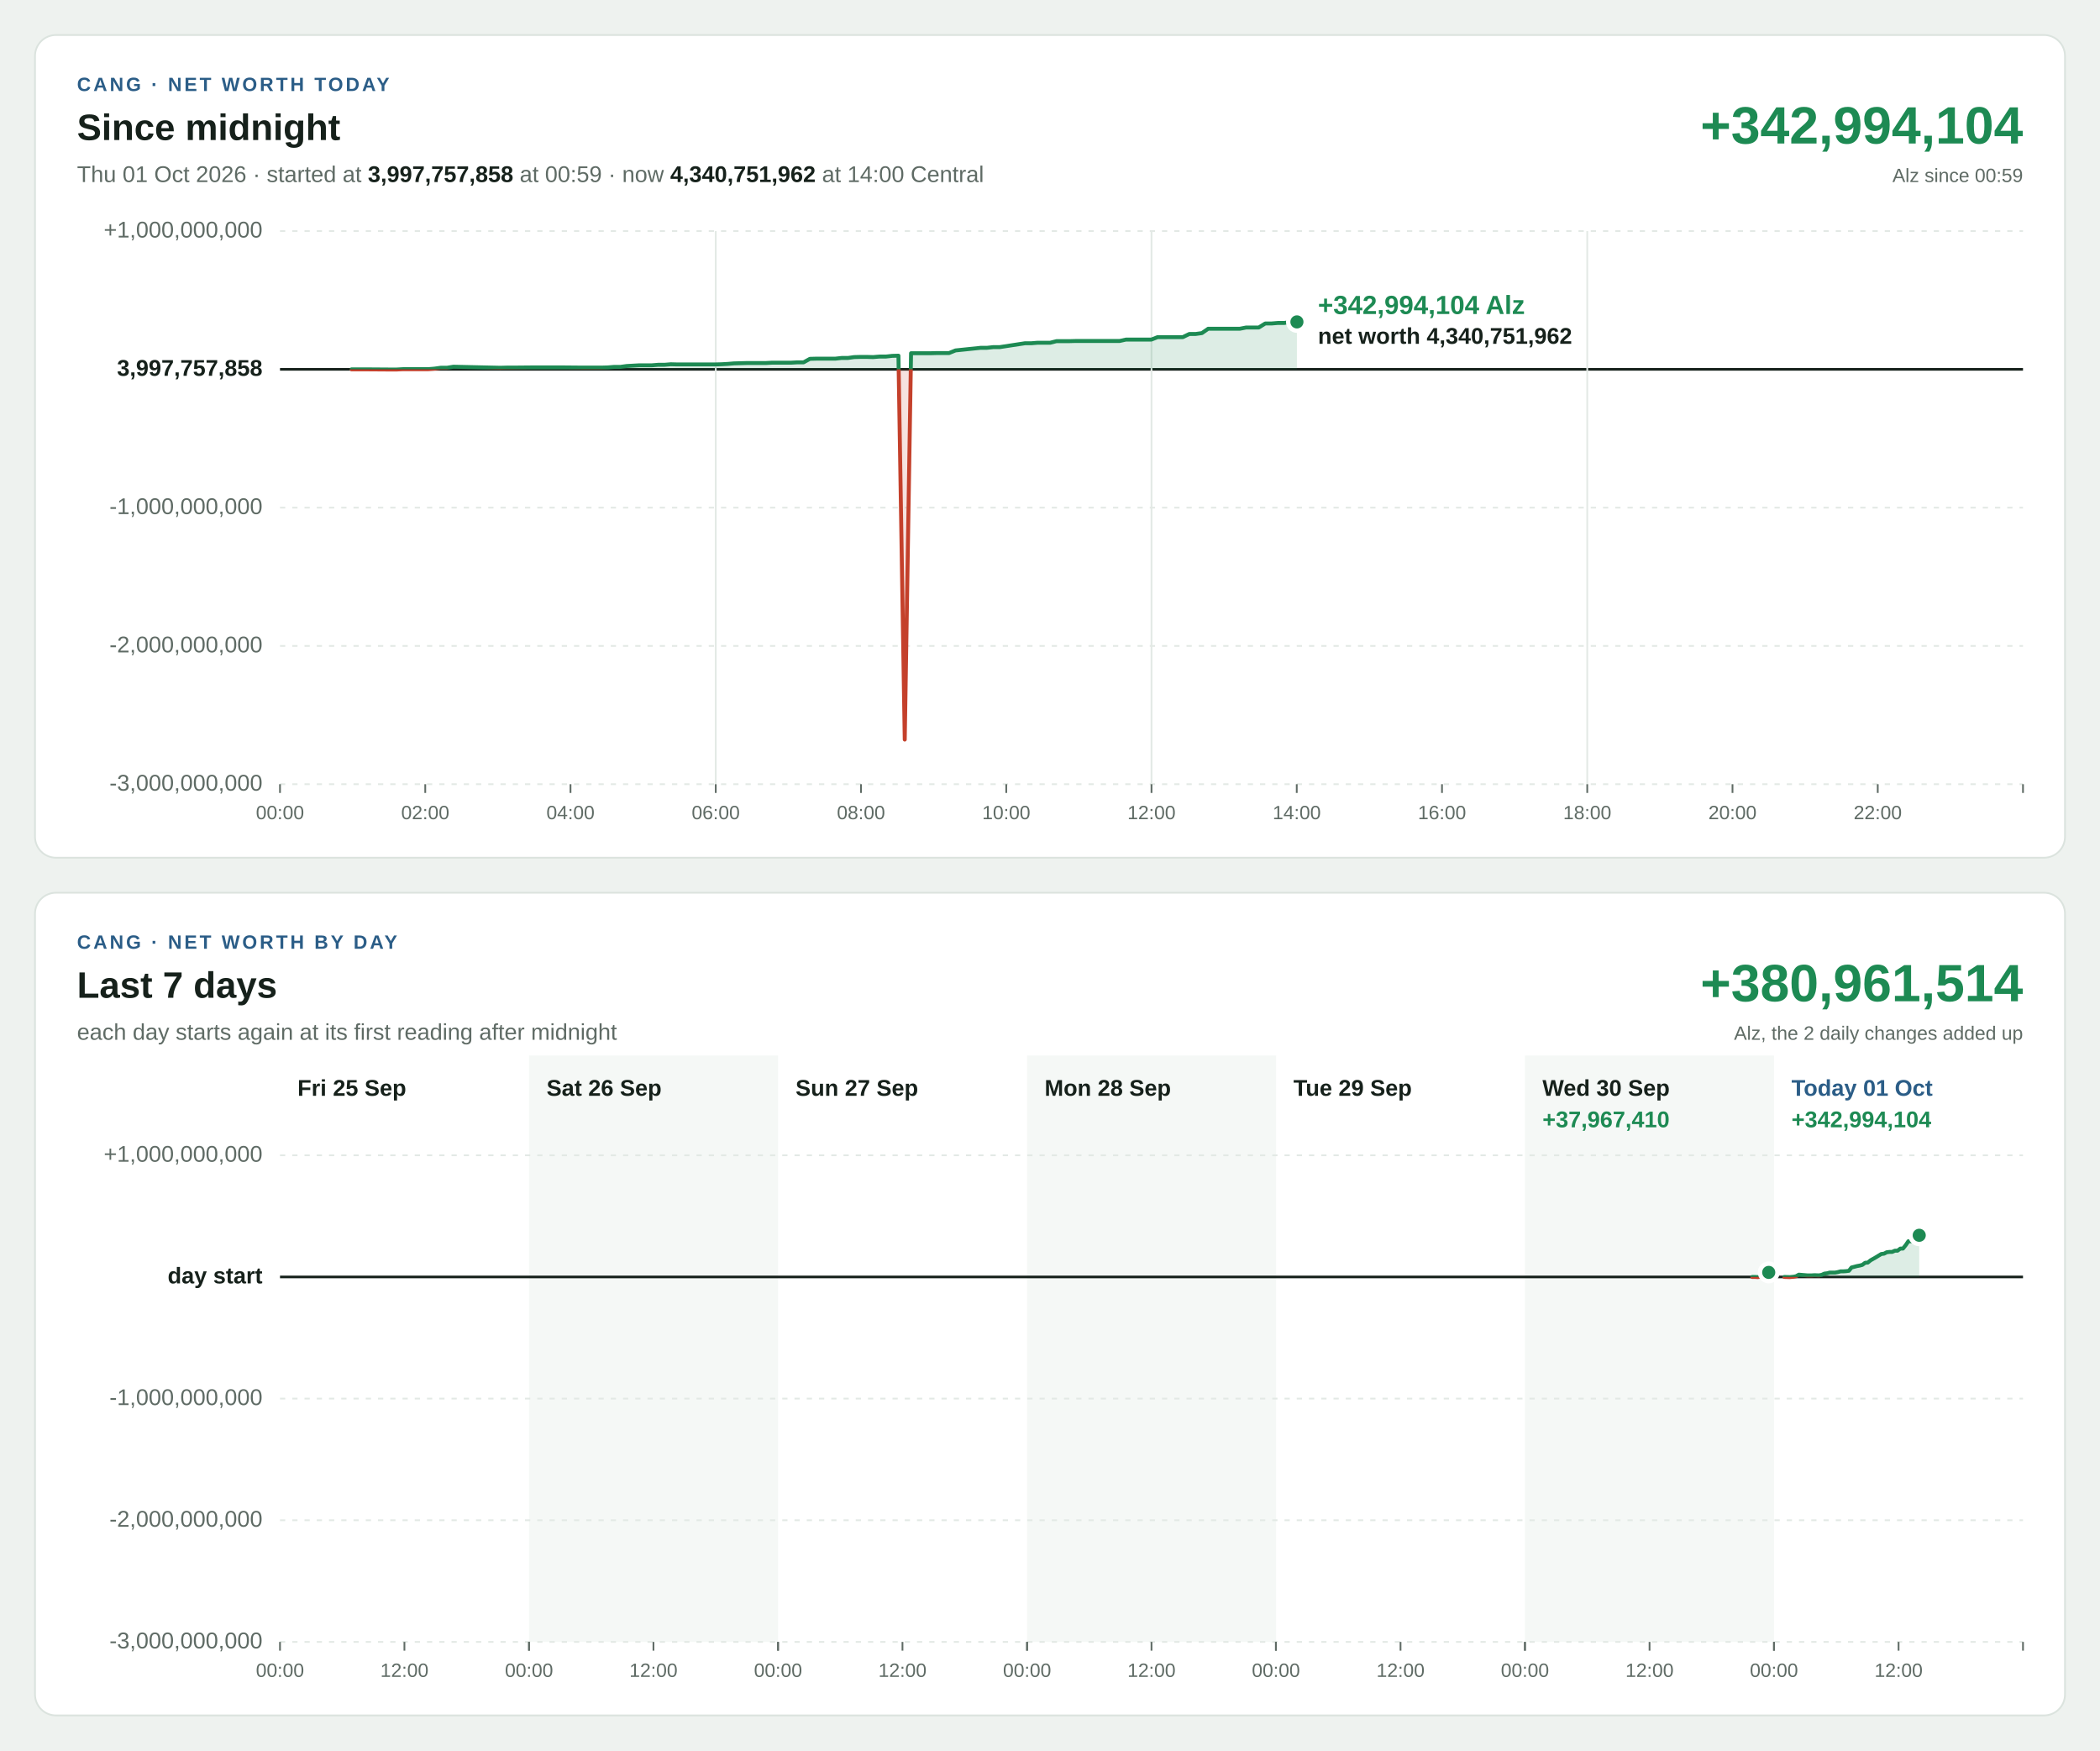
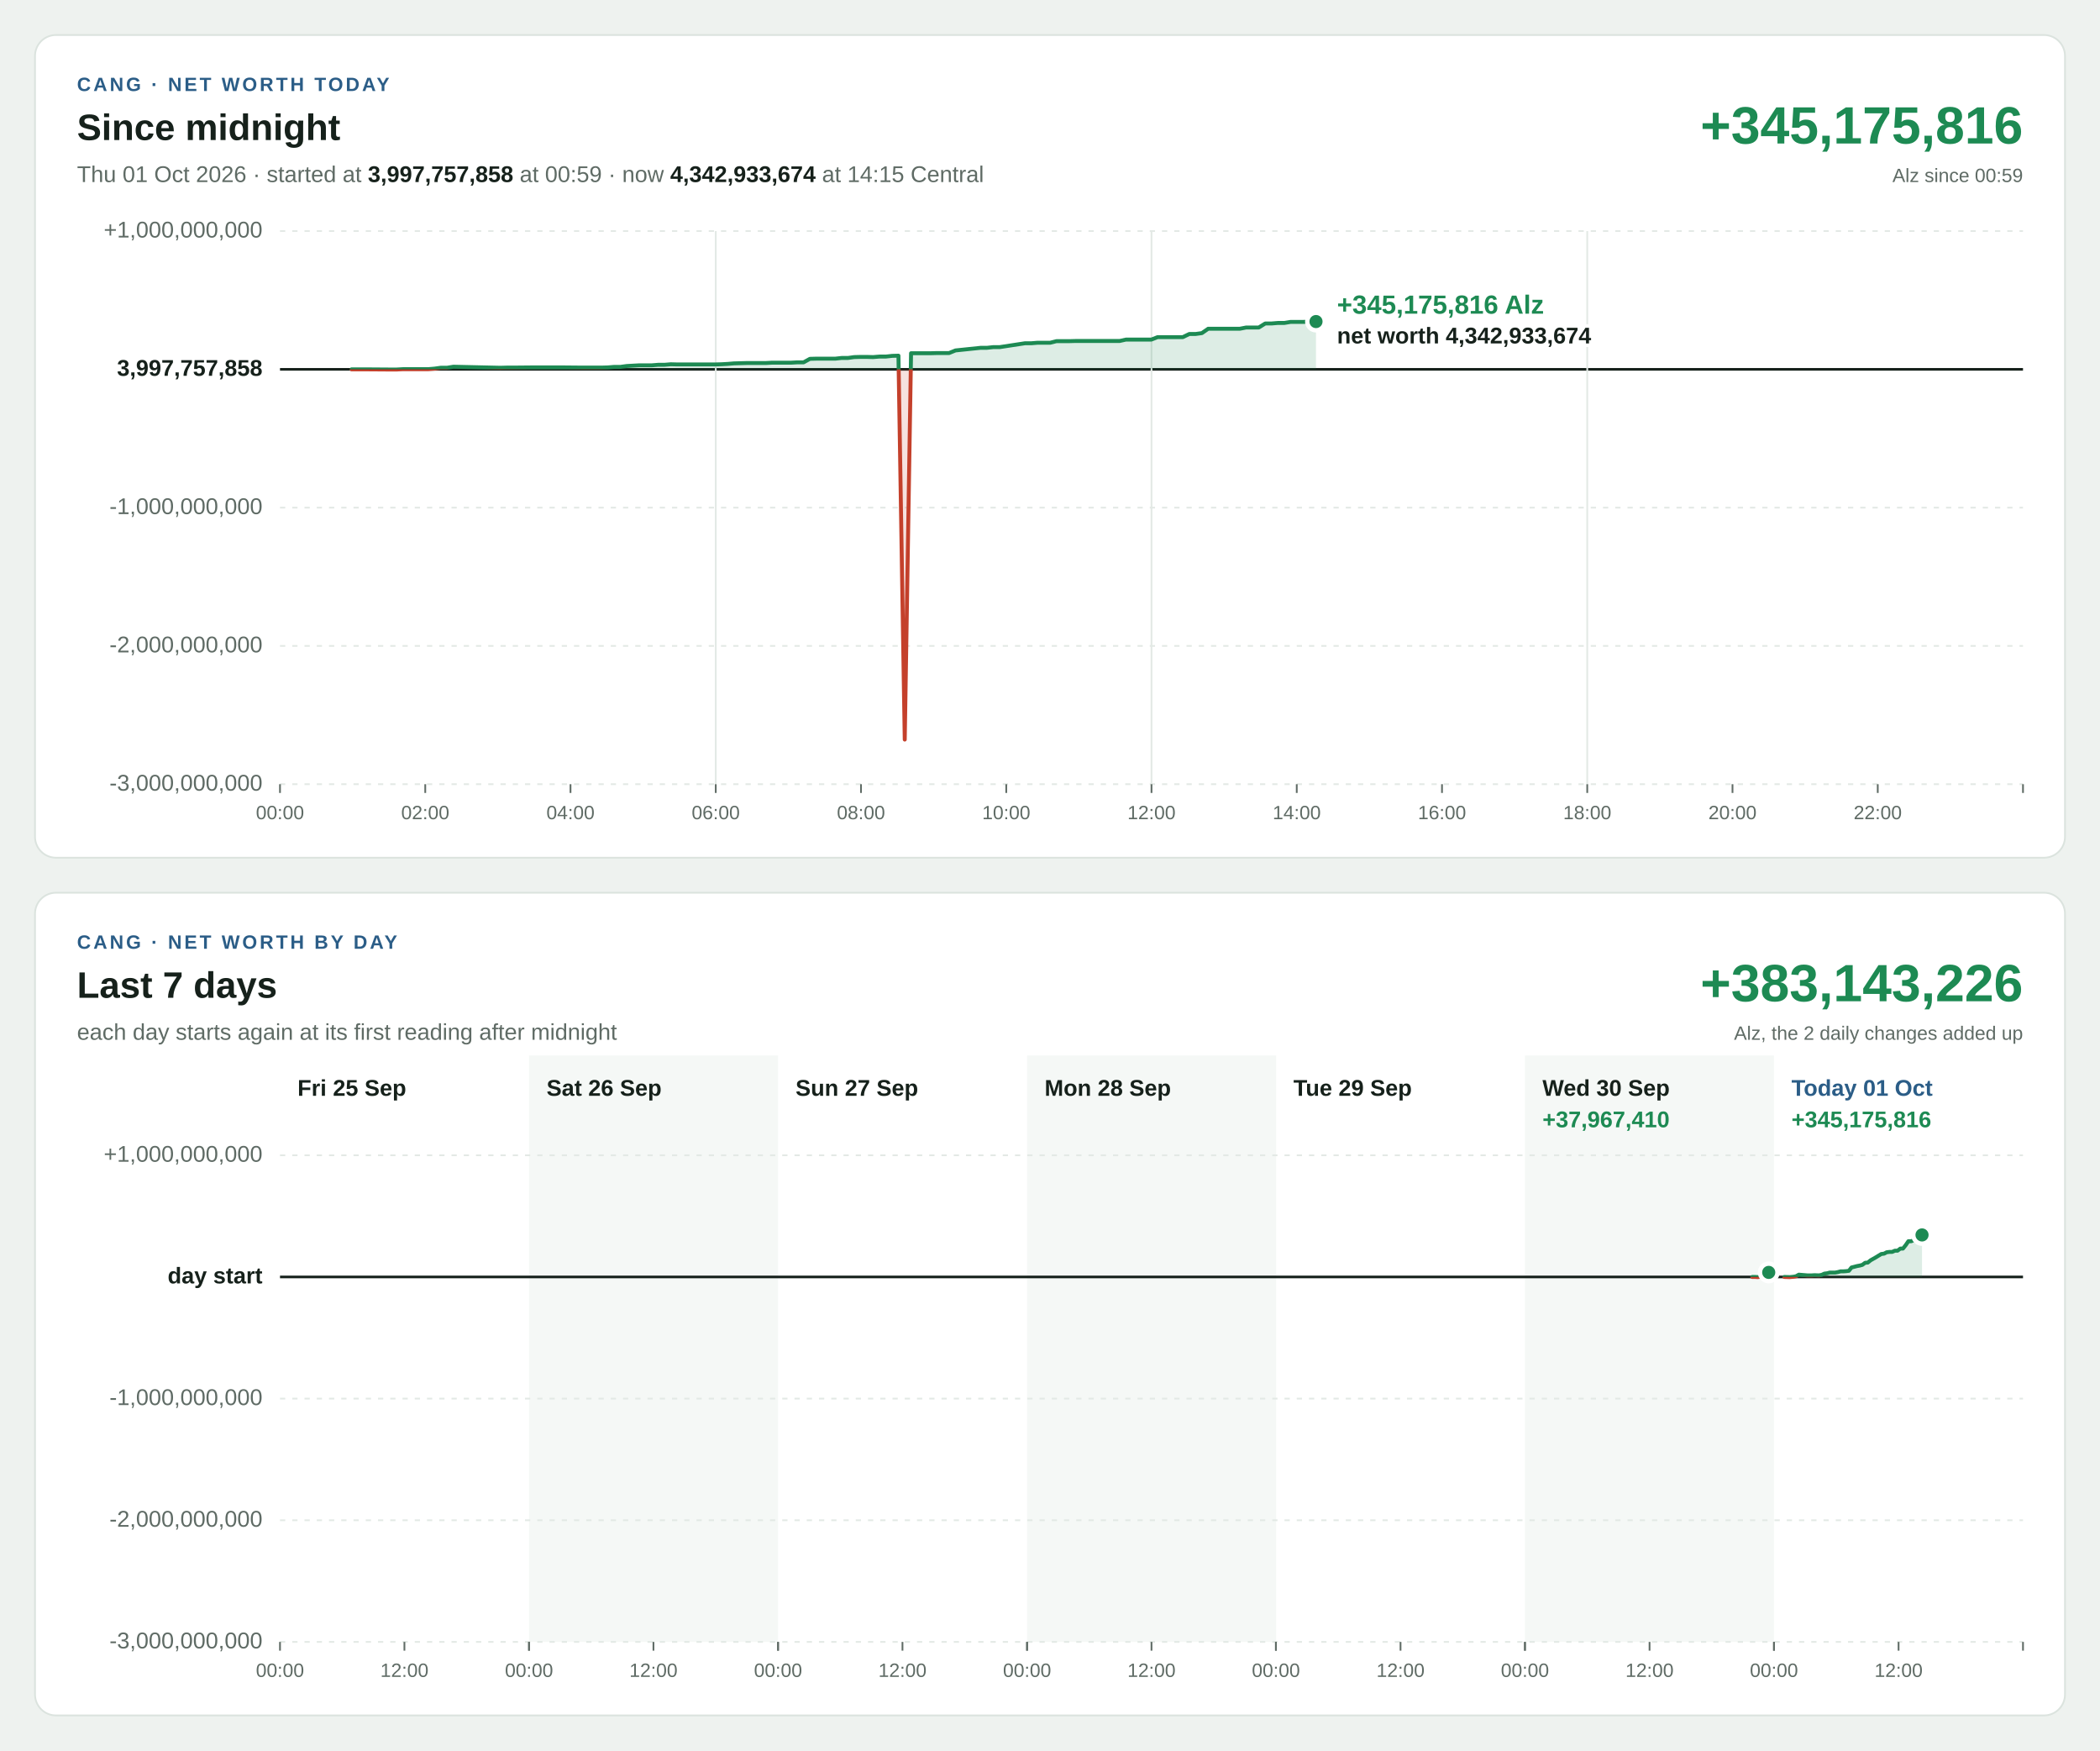
<svg xmlns="http://www.w3.org/2000/svg" width="1200" height="1000" viewBox="0 0 1200 1000" font-family="Segoe UI, Helvetica Neue, Arial, sans-serif" font-size="13" style="font-variant-numeric: tabular-nums">
  <rect width="1200" height="1000" fill="#eef2ef" />
  <g transform="translate(20,20)">
    <rect width="1160" height="470" rx="12" fill="#ffffff" stroke="#dbe3de" />
    <text x="24" y="32" font-size="11" font-weight="700" letter-spacing="1.4" fill="#2b5d87">CANG · NET WORTH TODAY</text>
    <text x="24" y="60" font-size="21" font-weight="700" fill="#16211b">Since midnight</text>
-     <text x="24" y="84" fill="#5f6b65">Thu 01 Oct 2026 · started at <tspan font-weight="700" fill="#16211b">3,997,757,858</tspan> at 00:59 · now <tspan font-weight="700" fill="#16211b">4,340,751,962</tspan> at 14:00 Central</text>
-     <text x="1136" y="62" font-size="30" font-weight="700" text-anchor="end" fill="#1d8a53">+342,994,104</text>
+     <text x="24" y="84" fill="#5f6b65">Thu 01 Oct 2026 · started at <tspan font-weight="700" fill="#16211b">3,997,757,858</tspan> at 00:59 · now <tspan font-weight="700" fill="#16211b">4,342,933,674</tspan> at 14:15 Central</text>
+     <text x="1136" y="62" font-size="30" font-weight="700" text-anchor="end" fill="#1d8a53">+345,175,816</text>
    <text x="1136" y="84" font-size="11" text-anchor="end" fill="#5f6b65">Alz since 00:59</text>
    <line x1="140" x2="1136" y1="428.0" y2="428.0" stroke="#e3e9e5" stroke-width="1" stroke-dasharray="3 4" />
    <text x="130" y="428.0" text-anchor="end" dominant-baseline="middle" font-weight="400" fill="#5f6b65">-3,000,000,000</text>
    <line x1="140" x2="1136" y1="349.0" y2="349.0" stroke="#e3e9e5" stroke-width="1" stroke-dasharray="3 4" />
    <text x="130" y="349.0" text-anchor="end" dominant-baseline="middle" font-weight="400" fill="#5f6b65">-2,000,000,000</text>
    <line x1="140" x2="1136" y1="270.0" y2="270.0" stroke="#e3e9e5" stroke-width="1" stroke-dasharray="3 4" />
    <text x="130" y="270.0" text-anchor="end" dominant-baseline="middle" font-weight="400" fill="#5f6b65">-1,000,000,000</text>
    <line x1="140" x2="1136" y1="191.0" y2="191.0" stroke="#16211b" stroke-width="1.5" />
    <text x="130" y="191.0" text-anchor="end" dominant-baseline="middle" font-weight="700" fill="#16211b">3,997,757,858</text>
    <line x1="140" x2="1136" y1="112.0" y2="112.0" stroke="#e3e9e5" stroke-width="1" stroke-dasharray="3 4" />
    <text x="130" y="112.0" text-anchor="end" dominant-baseline="middle" font-weight="400" fill="#5f6b65">+1,000,000,000</text>
    <line x1="140.0" x2="140.0" y1="428" y2="433" stroke="#5f6b65" stroke-width="1" />
    <text x="140.0" y="448" font-size="11" text-anchor="middle" fill="#5f6b65">00:00</text>
    <line x1="223.0" x2="223.0" y1="428" y2="433" stroke="#5f6b65" stroke-width="1" />
    <text x="223.0" y="448" font-size="11" text-anchor="middle" fill="#5f6b65">02:00</text>
    <line x1="306.0" x2="306.0" y1="428" y2="433" stroke="#5f6b65" stroke-width="1" />
    <text x="306.0" y="448" font-size="11" text-anchor="middle" fill="#5f6b65">04:00</text>
    <line x1="389.0" x2="389.0" y1="112" y2="428" stroke="#e3e9e5" stroke-width="1" />
    <line x1="389.0" x2="389.0" y1="428" y2="433" stroke="#5f6b65" stroke-width="1" />
    <text x="389.0" y="448" font-size="11" text-anchor="middle" fill="#5f6b65">06:00</text>
    <line x1="472.0" x2="472.0" y1="428" y2="433" stroke="#5f6b65" stroke-width="1" />
    <text x="472.0" y="448" font-size="11" text-anchor="middle" fill="#5f6b65">08:00</text>
    <line x1="555.0" x2="555.0" y1="428" y2="433" stroke="#5f6b65" stroke-width="1" />
    <text x="555.0" y="448" font-size="11" text-anchor="middle" fill="#5f6b65">10:00</text>
    <line x1="638.0" x2="638.0" y1="112" y2="428" stroke="#e3e9e5" stroke-width="1" />
    <line x1="638.0" x2="638.0" y1="428" y2="433" stroke="#5f6b65" stroke-width="1" />
    <text x="638.0" y="448" font-size="11" text-anchor="middle" fill="#5f6b65">12:00</text>
    <line x1="721.0" x2="721.0" y1="428" y2="433" stroke="#5f6b65" stroke-width="1" />
    <text x="721.0" y="448" font-size="11" text-anchor="middle" fill="#5f6b65">14:00</text>
    <line x1="804.0" x2="804.0" y1="428" y2="433" stroke="#5f6b65" stroke-width="1" />
    <text x="804.0" y="448" font-size="11" text-anchor="middle" fill="#5f6b65">16:00</text>
    <line x1="887.0" x2="887.0" y1="112" y2="428" stroke="#e3e9e5" stroke-width="1" />
    <line x1="887.0" x2="887.0" y1="428" y2="433" stroke="#5f6b65" stroke-width="1" />
    <text x="887.0" y="448" font-size="11" text-anchor="middle" fill="#5f6b65">18:00</text>
    <line x1="970.0" x2="970.0" y1="428" y2="433" stroke="#5f6b65" stroke-width="1" />
    <text x="970.0" y="448" font-size="11" text-anchor="middle" fill="#5f6b65">20:00</text>
    <line x1="1053.0" x2="1053.0" y1="428" y2="433" stroke="#5f6b65" stroke-width="1" />
    <text x="1053.0" y="448" font-size="11" text-anchor="middle" fill="#5f6b65">22:00</text>
    <line x1="1136.0" x2="1136.0" y1="428" y2="433" stroke="#5f6b65" stroke-width="1" />
    <defs>
-       <path id="shape-today" d="M180.9 191.0L180.9 191.0L184.6 191.0L188.2 191.0L202.9 191.1L206.6 191.1L210.2 190.9L217.3 190.9L220.9 190.9L224.6 190.9L228.2 190.6L231.8 190.1L235.4 190.1L239.1 189.5L265.9 190.1L269.5 190.0L273.1 190.0L283.9 189.9L287.5 189.9L291.2 189.9L294.8 189.9L298.4 189.9L302.0 189.9L312.9 190.0L316.5 190.0L320.1 190.0L323.7 190.0L327.3 189.9L330.9 189.6L334.5 189.6L338.1 189.1L341.7 188.9L345.3 188.7L348.9 188.7L352.5 188.7L356.1 188.4L359.7 188.4L363.3 188.1L367.0 188.2L370.5 188.2L374.1 188.2L377.8 188.2L381.4 188.2L385.0 188.2L388.6 188.2L392.2 188.1L395.8 187.9L399.4 187.6L403.0 187.5L406.6 187.4L410.3 187.4L413.9 187.4L417.5 187.4L421.1 187.2L424.7 187.2L428.4 187.2L432.0 187.2L435.6 187.0L439.2 187.0L442.8 185.0L446.4 184.9L450.0 184.9L453.6 184.9L457.3 184.9L460.9 184.5L464.5 184.5L468.1 184.0L471.7 183.9L475.3 183.9L478.9 184.0L482.6 183.7L486.2 183.7L489.8 183.3L493.4 183.2L497.0 402.5L500.6 181.8L504.3 181.8L507.9 181.8L511.5 181.8L515.1 181.7L518.7 181.7L522.3 181.7L526.0 180.2L540.4 178.7L544.0 178.7L547.6 178.3L551.3 178.3L565.7 176.1L569.3 176.1L572.9 175.8L576.6 175.8L580.1 175.8L583.7 174.9L587.4 174.9L591.0 174.9L594.6 174.8L598.2 174.8L601.8 174.8L605.4 174.8L609.0 174.8L612.6 174.8L616.2 174.8L619.8 174.8L623.4 174.0L627.1 174.0L630.7 174.0L634.3 174.0L637.9 174.0L641.5 172.6L645.1 172.6L648.8 172.6L652.3 172.6L655.9 172.6L659.6 170.8L663.2 170.8L666.8 170.3L670.4 167.8L674.0 167.8L677.6 167.8L681.3 167.8L684.9 167.8L688.5 167.8L692.1 167.1L695.8 167.1L699.3 167.1L703.0 164.8L706.6 164.8L710.2 164.5L713.9 164.5L717.5 163.9L721.1 163.9L721.1 191.0Z" />
-       <path id="line-today" d="M180.9 191.0L184.6 191.0L188.2 191.0L202.9 191.1L206.6 191.1L210.2 190.9L217.3 190.9L220.9 190.9L224.6 190.9L228.2 190.6L231.8 190.1L235.4 190.1L239.1 189.5L265.9 190.1L269.5 190.0L273.1 190.0L283.9 189.9L287.5 189.9L291.2 189.9L294.8 189.9L298.4 189.9L302.0 189.9L312.9 190.0L316.5 190.0L320.1 190.0L323.7 190.0L327.3 189.9L330.9 189.6L334.5 189.6L338.1 189.1L341.7 188.9L345.3 188.7L348.9 188.7L352.5 188.7L356.1 188.4L359.7 188.4L363.3 188.1L367.0 188.2L370.5 188.2L374.1 188.2L377.8 188.2L381.4 188.2L385.0 188.2L388.6 188.2L392.2 188.1L395.8 187.9L399.4 187.6L403.0 187.5L406.6 187.4L410.3 187.4L413.9 187.4L417.5 187.4L421.1 187.2L424.7 187.2L428.4 187.2L432.0 187.2L435.6 187.0L439.2 187.0L442.8 185.0L446.4 184.9L450.0 184.9L453.6 184.9L457.3 184.9L460.9 184.5L464.5 184.5L468.1 184.0L471.7 183.9L475.3 183.9L478.9 184.0L482.6 183.7L486.2 183.7L489.8 183.3L493.4 183.2L497.0 402.5L500.6 181.8L504.3 181.8L507.9 181.8L511.5 181.8L515.1 181.7L518.7 181.7L522.3 181.7L526.0 180.2L540.4 178.7L544.0 178.7L547.6 178.3L551.3 178.3L565.7 176.1L569.3 176.1L572.9 175.8L576.6 175.8L580.1 175.8L583.7 174.9L587.4 174.9L591.0 174.9L594.6 174.8L598.2 174.8L601.8 174.8L605.4 174.8L609.0 174.8L612.6 174.8L616.2 174.8L619.8 174.8L623.4 174.0L627.1 174.0L630.7 174.0L634.3 174.0L637.9 174.0L641.5 172.6L645.1 172.6L648.8 172.6L652.3 172.6L655.9 172.6L659.6 170.8L663.2 170.8L666.8 170.3L670.4 167.8L674.0 167.8L677.6 167.8L681.3 167.8L684.9 167.8L688.5 167.8L692.1 167.1L695.8 167.1L699.3 167.1L703.0 164.8L706.6 164.8L710.2 164.5L713.9 164.5L717.5 163.9L721.1 163.9" />
+       <path id="shape-today" d="M180.9 191.0L180.9 191.0L184.6 191.0L188.2 191.0L202.9 191.1L206.6 191.1L210.2 190.9L217.3 190.9L220.9 190.9L224.6 190.9L228.2 190.6L231.8 190.1L235.4 190.1L239.1 189.5L265.9 190.1L269.5 190.0L273.1 190.0L283.9 189.9L287.5 189.9L291.2 189.9L294.8 189.9L298.4 189.9L302.0 189.9L312.9 190.0L316.5 190.0L320.1 190.0L323.7 190.0L327.3 189.9L330.9 189.6L334.5 189.6L338.1 189.1L341.7 188.9L345.3 188.7L348.9 188.7L352.5 188.7L356.1 188.4L359.7 188.4L363.3 188.1L367.0 188.2L370.5 188.2L374.1 188.2L377.8 188.2L381.4 188.2L385.0 188.2L388.6 188.2L392.2 188.1L395.8 187.9L399.4 187.6L403.0 187.5L406.6 187.4L410.3 187.4L413.9 187.4L417.5 187.4L421.1 187.2L424.7 187.2L428.4 187.2L432.0 187.2L435.6 187.0L439.2 187.0L442.8 185.0L446.4 184.9L450.0 184.9L453.6 184.9L457.3 184.9L460.9 184.5L464.5 184.5L468.1 184.0L471.7 183.9L475.3 183.9L478.9 184.0L482.6 183.7L486.2 183.7L489.8 183.3L493.4 183.2L497.0 402.5L500.6 181.8L504.3 181.8L507.9 181.8L511.5 181.8L515.1 181.7L518.7 181.7L522.3 181.7L526.0 180.2L540.4 178.7L544.0 178.7L547.6 178.3L551.3 178.3L565.7 176.1L569.3 176.1L572.9 175.8L576.6 175.8L580.1 175.8L583.7 174.9L587.4 174.9L591.0 174.9L594.6 174.8L598.2 174.8L601.8 174.8L605.4 174.8L609.0 174.8L612.6 174.8L616.2 174.8L619.8 174.8L623.4 174.0L627.1 174.0L630.7 174.0L634.3 174.0L637.9 174.0L641.5 172.6L645.1 172.6L648.8 172.6L652.3 172.6L655.9 172.6L659.6 170.8L663.2 170.8L666.8 170.3L670.4 167.8L674.0 167.8L677.6 167.8L681.3 167.8L684.9 167.8L688.5 167.8L692.1 167.1L695.8 167.1L699.3 167.1L703.0 164.8L706.6 164.8L710.2 164.5L713.9 164.5L717.5 163.9L721.1 163.9L724.7 163.9L728.3 163.8L732.0 163.7L732.0 191.0Z" />
+       <path id="line-today" d="M180.9 191.0L184.6 191.0L188.2 191.0L202.9 191.1L206.6 191.1L210.2 190.9L217.3 190.9L220.9 190.9L224.6 190.9L228.2 190.6L231.8 190.1L235.4 190.1L239.1 189.5L265.9 190.1L269.5 190.0L273.1 190.0L283.9 189.9L287.5 189.9L291.2 189.9L294.8 189.9L298.4 189.9L302.0 189.9L312.9 190.0L316.5 190.0L320.1 190.0L323.7 190.0L327.3 189.9L330.9 189.6L334.5 189.6L338.1 189.1L341.7 188.9L345.3 188.7L348.9 188.7L352.5 188.7L356.1 188.4L359.7 188.4L363.3 188.1L367.0 188.2L370.5 188.2L374.1 188.2L377.8 188.2L381.4 188.2L385.0 188.2L388.6 188.2L392.2 188.1L395.8 187.9L399.4 187.6L403.0 187.5L406.6 187.4L410.3 187.4L413.9 187.4L417.5 187.4L421.1 187.2L424.7 187.2L428.4 187.2L432.0 187.2L435.6 187.0L439.2 187.0L442.8 185.0L446.4 184.9L450.0 184.9L453.6 184.9L457.3 184.9L460.9 184.5L464.5 184.5L468.1 184.0L471.7 183.9L475.3 183.9L478.9 184.0L482.6 183.7L486.2 183.7L489.8 183.3L493.4 183.2L497.0 402.5L500.6 181.8L504.3 181.8L507.9 181.8L511.5 181.8L515.1 181.7L518.7 181.7L522.3 181.7L526.0 180.2L540.4 178.7L544.0 178.7L547.6 178.3L551.3 178.3L565.7 176.1L569.3 176.1L572.9 175.8L576.6 175.8L580.1 175.8L583.7 174.9L587.4 174.9L591.0 174.9L594.6 174.8L598.2 174.8L601.8 174.8L605.4 174.8L609.0 174.8L612.6 174.8L616.2 174.8L619.8 174.8L623.4 174.0L627.1 174.0L630.7 174.0L634.3 174.0L637.9 174.0L641.5 172.6L645.1 172.6L648.8 172.6L652.3 172.6L655.9 172.6L659.6 170.8L663.2 170.8L666.8 170.3L670.4 167.8L674.0 167.8L677.6 167.8L681.3 167.8L684.9 167.8L688.5 167.8L692.1 167.1L695.8 167.1L699.3 167.1L703.0 164.8L706.6 164.8L710.2 164.5L713.9 164.5L717.5 163.9L721.1 163.9L724.7 163.9L728.3 163.8L732.0 163.7" />
      <clipPath id="up-today">
        <rect x="140" y="112" width="996" height="79.0" />
      </clipPath>
      <clipPath id="down-today">
        <rect x="140" y="191.0" width="996" height="237.0" />
      </clipPath>
    </defs>
    <use href="#shape-today" fill="#1d8a53" fill-opacity="0.15" clip-path="url(#up-today)" />
    <use href="#line-today" fill="none" stroke="#1d8a53" stroke-width="2.25" stroke-linejoin="round" stroke-linecap="round" clip-path="url(#up-today)" />
    <use href="#shape-today" fill="#c4402b" fill-opacity="0.15" clip-path="url(#down-today)" />
    <use href="#line-today" fill="none" stroke="#c4402b" stroke-width="2.25" stroke-linejoin="round" stroke-linecap="round" clip-path="url(#down-today)" />
-     <circle cx="721.1" cy="163.9" r="5" fill="#1d8a53" stroke="#ffffff" stroke-width="2.5" />
-     <text x="733.1" y="159.4" text-anchor="start" font-size="15" font-weight="700" fill="#1d8a53" stroke="#ffffff" stroke-width="4" stroke-linejoin="round" paint-order="stroke">+342,994,104 Alz</text>
-     <text x="733.1" y="176.4" text-anchor="start" font-size="13" font-weight="600" fill="#16211b" stroke="#ffffff" stroke-width="4" stroke-linejoin="round" paint-order="stroke">net worth 4,340,751,962</text>
+     <circle cx="732.0" cy="163.7" r="5" fill="#1d8a53" stroke="#ffffff" stroke-width="2.5" />
+     <text x="744.0" y="159.2" text-anchor="start" font-size="15" font-weight="700" fill="#1d8a53" stroke="#ffffff" stroke-width="4" stroke-linejoin="round" paint-order="stroke">+345,175,816 Alz</text>
+     <text x="744.0" y="176.2" text-anchor="start" font-size="13" font-weight="600" fill="#16211b" stroke="#ffffff" stroke-width="4" stroke-linejoin="round" paint-order="stroke">net worth 4,342,933,674</text>
  </g>
  <g transform="translate(20,510)">
    <rect width="1160" height="470" rx="12" fill="#ffffff" stroke="#dbe3de" />
    <text x="24" y="32" font-size="11" font-weight="700" letter-spacing="1.4" fill="#2b5d87">CANG · NET WORTH BY DAY</text>
    <text x="24" y="60" font-size="21" font-weight="700" fill="#16211b">Last 7 days</text>
    <text x="24" y="84" fill="#5f6b65">each day starts again at its first reading after midnight</text>
-     <text x="1136" y="62" font-size="30" font-weight="700" text-anchor="end" fill="#1d8a53">+380,961,514</text>
+     <text x="1136" y="62" font-size="30" font-weight="700" text-anchor="end" fill="#1d8a53">+383,143,226</text>
    <text x="1136" y="84" font-size="11" text-anchor="end" fill="#5f6b65">Alz, the 2 daily changes added up</text>
    <rect x="282.3" y="93" width="142.3" height="335" fill="#f5f8f6" />
    <rect x="566.9" y="93" width="142.3" height="335" fill="#f5f8f6" />
    <rect x="851.4" y="93" width="142.3" height="335" fill="#f5f8f6" />
    <line x1="140" x2="1136" y1="428.0" y2="428.0" stroke="#e3e9e5" stroke-width="1" stroke-dasharray="3 4" />
    <text x="130" y="428.0" text-anchor="end" dominant-baseline="middle" font-weight="400" fill="#5f6b65">-3,000,000,000</text>
    <line x1="140" x2="1136" y1="358.5" y2="358.5" stroke="#e3e9e5" stroke-width="1" stroke-dasharray="3 4" />
    <text x="130" y="358.5" text-anchor="end" dominant-baseline="middle" font-weight="400" fill="#5f6b65">-2,000,000,000</text>
    <line x1="140" x2="1136" y1="289.0" y2="289.0" stroke="#e3e9e5" stroke-width="1" stroke-dasharray="3 4" />
    <text x="130" y="289.0" text-anchor="end" dominant-baseline="middle" font-weight="400" fill="#5f6b65">-1,000,000,000</text>
    <line x1="140" x2="1136" y1="219.5" y2="219.5" stroke="#16211b" stroke-width="1.5" />
    <text x="130" y="219.5" text-anchor="end" dominant-baseline="middle" font-weight="700" fill="#16211b">day start</text>
    <line x1="140" x2="1136" y1="150.0" y2="150.0" stroke="#e3e9e5" stroke-width="1" stroke-dasharray="3 4" />
    <text x="130" y="150.0" text-anchor="end" dominant-baseline="middle" font-weight="400" fill="#5f6b65">+1,000,000,000</text>
    <text x="150.0" y="116" font-weight="700" fill="#16211b">Fri 25 Sep</text>
    <line x1="140.0" x2="140.0" y1="428" y2="433" stroke="#5f6b65" stroke-width="1" />
    <text x="140.0" y="448" font-size="11" text-anchor="middle" fill="#5f6b65">00:00</text>
    <line x1="211.1" x2="211.1" y1="428" y2="433" stroke="#5f6b65" stroke-width="1" />
    <text x="211.1" y="448" font-size="11" text-anchor="middle" fill="#5f6b65">12:00</text>
    <line x1="282.3" x2="282.3" y1="428" y2="433" stroke="#5f6b65" stroke-width="1" />
    <text x="292.3" y="116" font-weight="700" fill="#16211b">Sat 26 Sep</text>
    <line x1="282.3" x2="282.3" y1="428" y2="433" stroke="#5f6b65" stroke-width="1" />
    <text x="282.3" y="448" font-size="11" text-anchor="middle" fill="#5f6b65">00:00</text>
    <line x1="353.4" x2="353.4" y1="428" y2="433" stroke="#5f6b65" stroke-width="1" />
    <text x="353.4" y="448" font-size="11" text-anchor="middle" fill="#5f6b65">12:00</text>
    <line x1="424.6" x2="424.6" y1="428" y2="433" stroke="#5f6b65" stroke-width="1" />
    <text x="434.6" y="116" font-weight="700" fill="#16211b">Sun 27 Sep</text>
    <line x1="424.6" x2="424.6" y1="428" y2="433" stroke="#5f6b65" stroke-width="1" />
    <text x="424.6" y="448" font-size="11" text-anchor="middle" fill="#5f6b65">00:00</text>
    <line x1="495.7" x2="495.7" y1="428" y2="433" stroke="#5f6b65" stroke-width="1" />
    <text x="495.7" y="448" font-size="11" text-anchor="middle" fill="#5f6b65">12:00</text>
    <line x1="566.9" x2="566.9" y1="428" y2="433" stroke="#5f6b65" stroke-width="1" />
    <text x="576.9" y="116" font-weight="700" fill="#16211b">Mon 28 Sep</text>
    <line x1="566.9" x2="566.9" y1="428" y2="433" stroke="#5f6b65" stroke-width="1" />
    <text x="566.9" y="448" font-size="11" text-anchor="middle" fill="#5f6b65">00:00</text>
    <line x1="638.0" x2="638.0" y1="428" y2="433" stroke="#5f6b65" stroke-width="1" />
    <text x="638.0" y="448" font-size="11" text-anchor="middle" fill="#5f6b65">12:00</text>
    <line x1="709.1" x2="709.1" y1="428" y2="433" stroke="#5f6b65" stroke-width="1" />
    <text x="719.1" y="116" font-weight="700" fill="#16211b">Tue 29 Sep</text>
    <line x1="709.1" x2="709.1" y1="428" y2="433" stroke="#5f6b65" stroke-width="1" />
    <text x="709.1" y="448" font-size="11" text-anchor="middle" fill="#5f6b65">00:00</text>
    <line x1="780.3" x2="780.3" y1="428" y2="433" stroke="#5f6b65" stroke-width="1" />
    <text x="780.3" y="448" font-size="11" text-anchor="middle" fill="#5f6b65">12:00</text>
    <line x1="851.4" x2="851.4" y1="428" y2="433" stroke="#5f6b65" stroke-width="1" />
    <text x="861.4" y="116" font-weight="700" fill="#16211b">Wed 30 Sep</text>
    <line x1="851.4" x2="851.4" y1="428" y2="433" stroke="#5f6b65" stroke-width="1" />
    <text x="851.4" y="448" font-size="11" text-anchor="middle" fill="#5f6b65">00:00</text>
    <line x1="922.6" x2="922.6" y1="428" y2="433" stroke="#5f6b65" stroke-width="1" />
    <text x="922.6" y="448" font-size="11" text-anchor="middle" fill="#5f6b65">12:00</text>
    <line x1="993.7" x2="993.7" y1="428" y2="433" stroke="#5f6b65" stroke-width="1" />
    <text x="861.4" y="134" font-weight="700" fill="#1d8a53">+37,967,410</text>
    <defs>
      <path id="shape-day5" d="M981.3 219.5L981.3 219.5L982.9 219.5L984.4 219.6L986.0 219.4L987.5 219.4L989.1 218.4L990.7 216.9L990.7 219.5Z" />
      <path id="line-day5" d="M981.3 219.5L982.9 219.5L984.4 219.6L986.0 219.4L987.5 219.4L989.1 218.4L990.7 216.9" />
      <clipPath id="up-day5">
        <rect x="140" y="150" width="996" height="69.5" />
      </clipPath>
      <clipPath id="down-day5">
        <rect x="140" y="219.5" width="996" height="208.5" />
      </clipPath>
    </defs>
    <use href="#shape-day5" fill="#1d8a53" fill-opacity="0.15" clip-path="url(#up-day5)" />
    <use href="#line-day5" fill="none" stroke="#1d8a53" stroke-width="2.25" stroke-linejoin="round" stroke-linecap="round" clip-path="url(#up-day5)" />
    <use href="#shape-day5" fill="#c4402b" fill-opacity="0.15" clip-path="url(#down-day5)" />
    <use href="#line-day5" fill="none" stroke="#c4402b" stroke-width="2.25" stroke-linejoin="round" stroke-linecap="round" clip-path="url(#down-day5)" />
    <circle cx="990.7" cy="216.9" r="5" fill="#1d8a53" stroke="#ffffff" stroke-width="2.5" />
    <text x="1003.7" y="116" font-weight="700" fill="#2b5d87">Today 01 Oct</text>
    <line x1="993.7" x2="993.7" y1="428" y2="433" stroke="#5f6b65" stroke-width="1" />
    <text x="993.7" y="448" font-size="11" text-anchor="middle" fill="#5f6b65">00:00</text>
    <line x1="1064.9" x2="1064.9" y1="428" y2="433" stroke="#5f6b65" stroke-width="1" />
    <text x="1064.9" y="448" font-size="11" text-anchor="middle" fill="#5f6b65">12:00</text>
    <line x1="1136.0" x2="1136.0" y1="428" y2="433" stroke="#5f6b65" stroke-width="1" />
-     <text x="1003.7" y="134" font-weight="700" fill="#1d8a53">+342,994,104</text>
+     <text x="1003.7" y="134" font-weight="700" fill="#1d8a53">+345,175,816</text>
    <defs>
-       <path id="shape-day6" d="M999.6 219.5L999.6 219.5L1002.7 219.6L1004.8 219.4L1006.3 219.1L1007.9 218.2L1012.7 218.6L1015.3 218.6L1016.9 218.5L1019.4 218.6L1021.0 218.3L1022.5 217.6L1024.1 217.4L1025.6 217.0L1027.2 217.0L1028.7 217.0L1030.3 216.7L1031.8 216.3L1033.4 216.3L1034.9 216.2L1036.5 216.0L1038.0 214.1L1039.6 213.7L1041.1 213.3L1042.7 213.0L1044.2 212.6L1045.8 211.4L1047.3 211.3L1048.9 210.0L1051.9 208.3L1055.0 206.4L1056.6 206.2L1058.1 205.4L1059.7 205.2L1061.2 205.2L1062.8 204.5L1064.3 204.5L1065.9 203.3L1067.4 203.3L1069.0 201.3L1070.5 199.1L1072.1 199.1L1073.6 198.5L1075.2 196.2L1076.7 195.7L1076.7 219.5Z" />
-       <path id="line-day6" d="M999.6 219.5L1002.7 219.6L1004.8 219.4L1006.3 219.1L1007.9 218.2L1012.7 218.6L1015.3 218.6L1016.9 218.5L1019.4 218.6L1021.0 218.3L1022.5 217.6L1024.1 217.4L1025.6 217.0L1027.2 217.0L1028.7 217.0L1030.3 216.7L1031.8 216.3L1033.4 216.3L1034.9 216.2L1036.5 216.0L1038.0 214.1L1039.6 213.7L1041.1 213.3L1042.7 213.0L1044.2 212.6L1045.8 211.4L1047.3 211.3L1048.9 210.0L1051.9 208.3L1055.0 206.4L1056.6 206.2L1058.1 205.4L1059.7 205.2L1061.2 205.2L1062.8 204.5L1064.3 204.5L1065.9 203.3L1067.4 203.3L1069.0 201.3L1070.5 199.1L1072.1 199.1L1073.6 198.5L1075.2 196.2L1076.7 195.7" />
+       <path id="shape-day6" d="M999.6 219.5L999.6 219.5L1002.7 219.6L1004.8 219.4L1006.3 219.1L1007.9 218.2L1012.7 218.6L1015.3 218.6L1016.9 218.5L1019.4 218.6L1021.0 218.3L1022.5 217.6L1024.1 217.4L1025.6 217.0L1027.2 217.0L1028.7 217.0L1030.3 216.7L1031.8 216.3L1033.4 216.3L1034.9 216.2L1036.5 216.0L1038.0 214.1L1039.6 213.7L1041.1 213.3L1042.7 213.0L1044.2 212.6L1045.8 211.4L1047.3 211.3L1048.9 210.0L1051.9 208.3L1055.0 206.4L1056.6 206.2L1058.1 205.4L1059.7 205.2L1061.2 205.2L1062.8 204.5L1064.3 204.5L1065.9 203.3L1067.4 203.3L1069.0 201.3L1070.5 199.1L1072.1 199.1L1073.6 198.5L1075.2 196.2L1076.7 195.7L1078.3 195.5L1078.3 219.5Z" />
+       <path id="line-day6" d="M999.6 219.5L1002.7 219.6L1004.8 219.4L1006.3 219.1L1007.9 218.2L1012.7 218.6L1015.3 218.6L1016.9 218.5L1019.4 218.6L1021.0 218.3L1022.5 217.6L1024.1 217.4L1025.6 217.0L1027.2 217.0L1028.7 217.0L1030.3 216.7L1031.8 216.3L1033.4 216.3L1034.9 216.2L1036.5 216.0L1038.0 214.1L1039.6 213.7L1041.1 213.3L1042.7 213.0L1044.2 212.6L1045.8 211.4L1047.3 211.3L1048.9 210.0L1051.9 208.3L1055.0 206.4L1056.6 206.2L1058.1 205.4L1059.7 205.2L1061.2 205.2L1062.8 204.5L1064.3 204.5L1065.9 203.3L1067.4 203.3L1069.0 201.3L1070.5 199.1L1072.1 199.1L1073.6 198.5L1075.2 196.2L1076.7 195.7L1078.3 195.5" />
      <clipPath id="up-day6">
        <rect x="140" y="150" width="996" height="69.5" />
      </clipPath>
      <clipPath id="down-day6">
        <rect x="140" y="219.5" width="996" height="208.5" />
      </clipPath>
    </defs>
    <use href="#shape-day6" fill="#1d8a53" fill-opacity="0.15" clip-path="url(#up-day6)" />
    <use href="#line-day6" fill="none" stroke="#1d8a53" stroke-width="2.25" stroke-linejoin="round" stroke-linecap="round" clip-path="url(#up-day6)" />
    <use href="#shape-day6" fill="#c4402b" fill-opacity="0.15" clip-path="url(#down-day6)" />
    <use href="#line-day6" fill="none" stroke="#c4402b" stroke-width="2.25" stroke-linejoin="round" stroke-linecap="round" clip-path="url(#down-day6)" />
-     <circle cx="1076.7" cy="195.7" r="5" fill="#1d8a53" stroke="#ffffff" stroke-width="2.5" />
+     <circle cx="1078.3" cy="195.5" r="5" fill="#1d8a53" stroke="#ffffff" stroke-width="2.5" />
  </g>
</svg>
